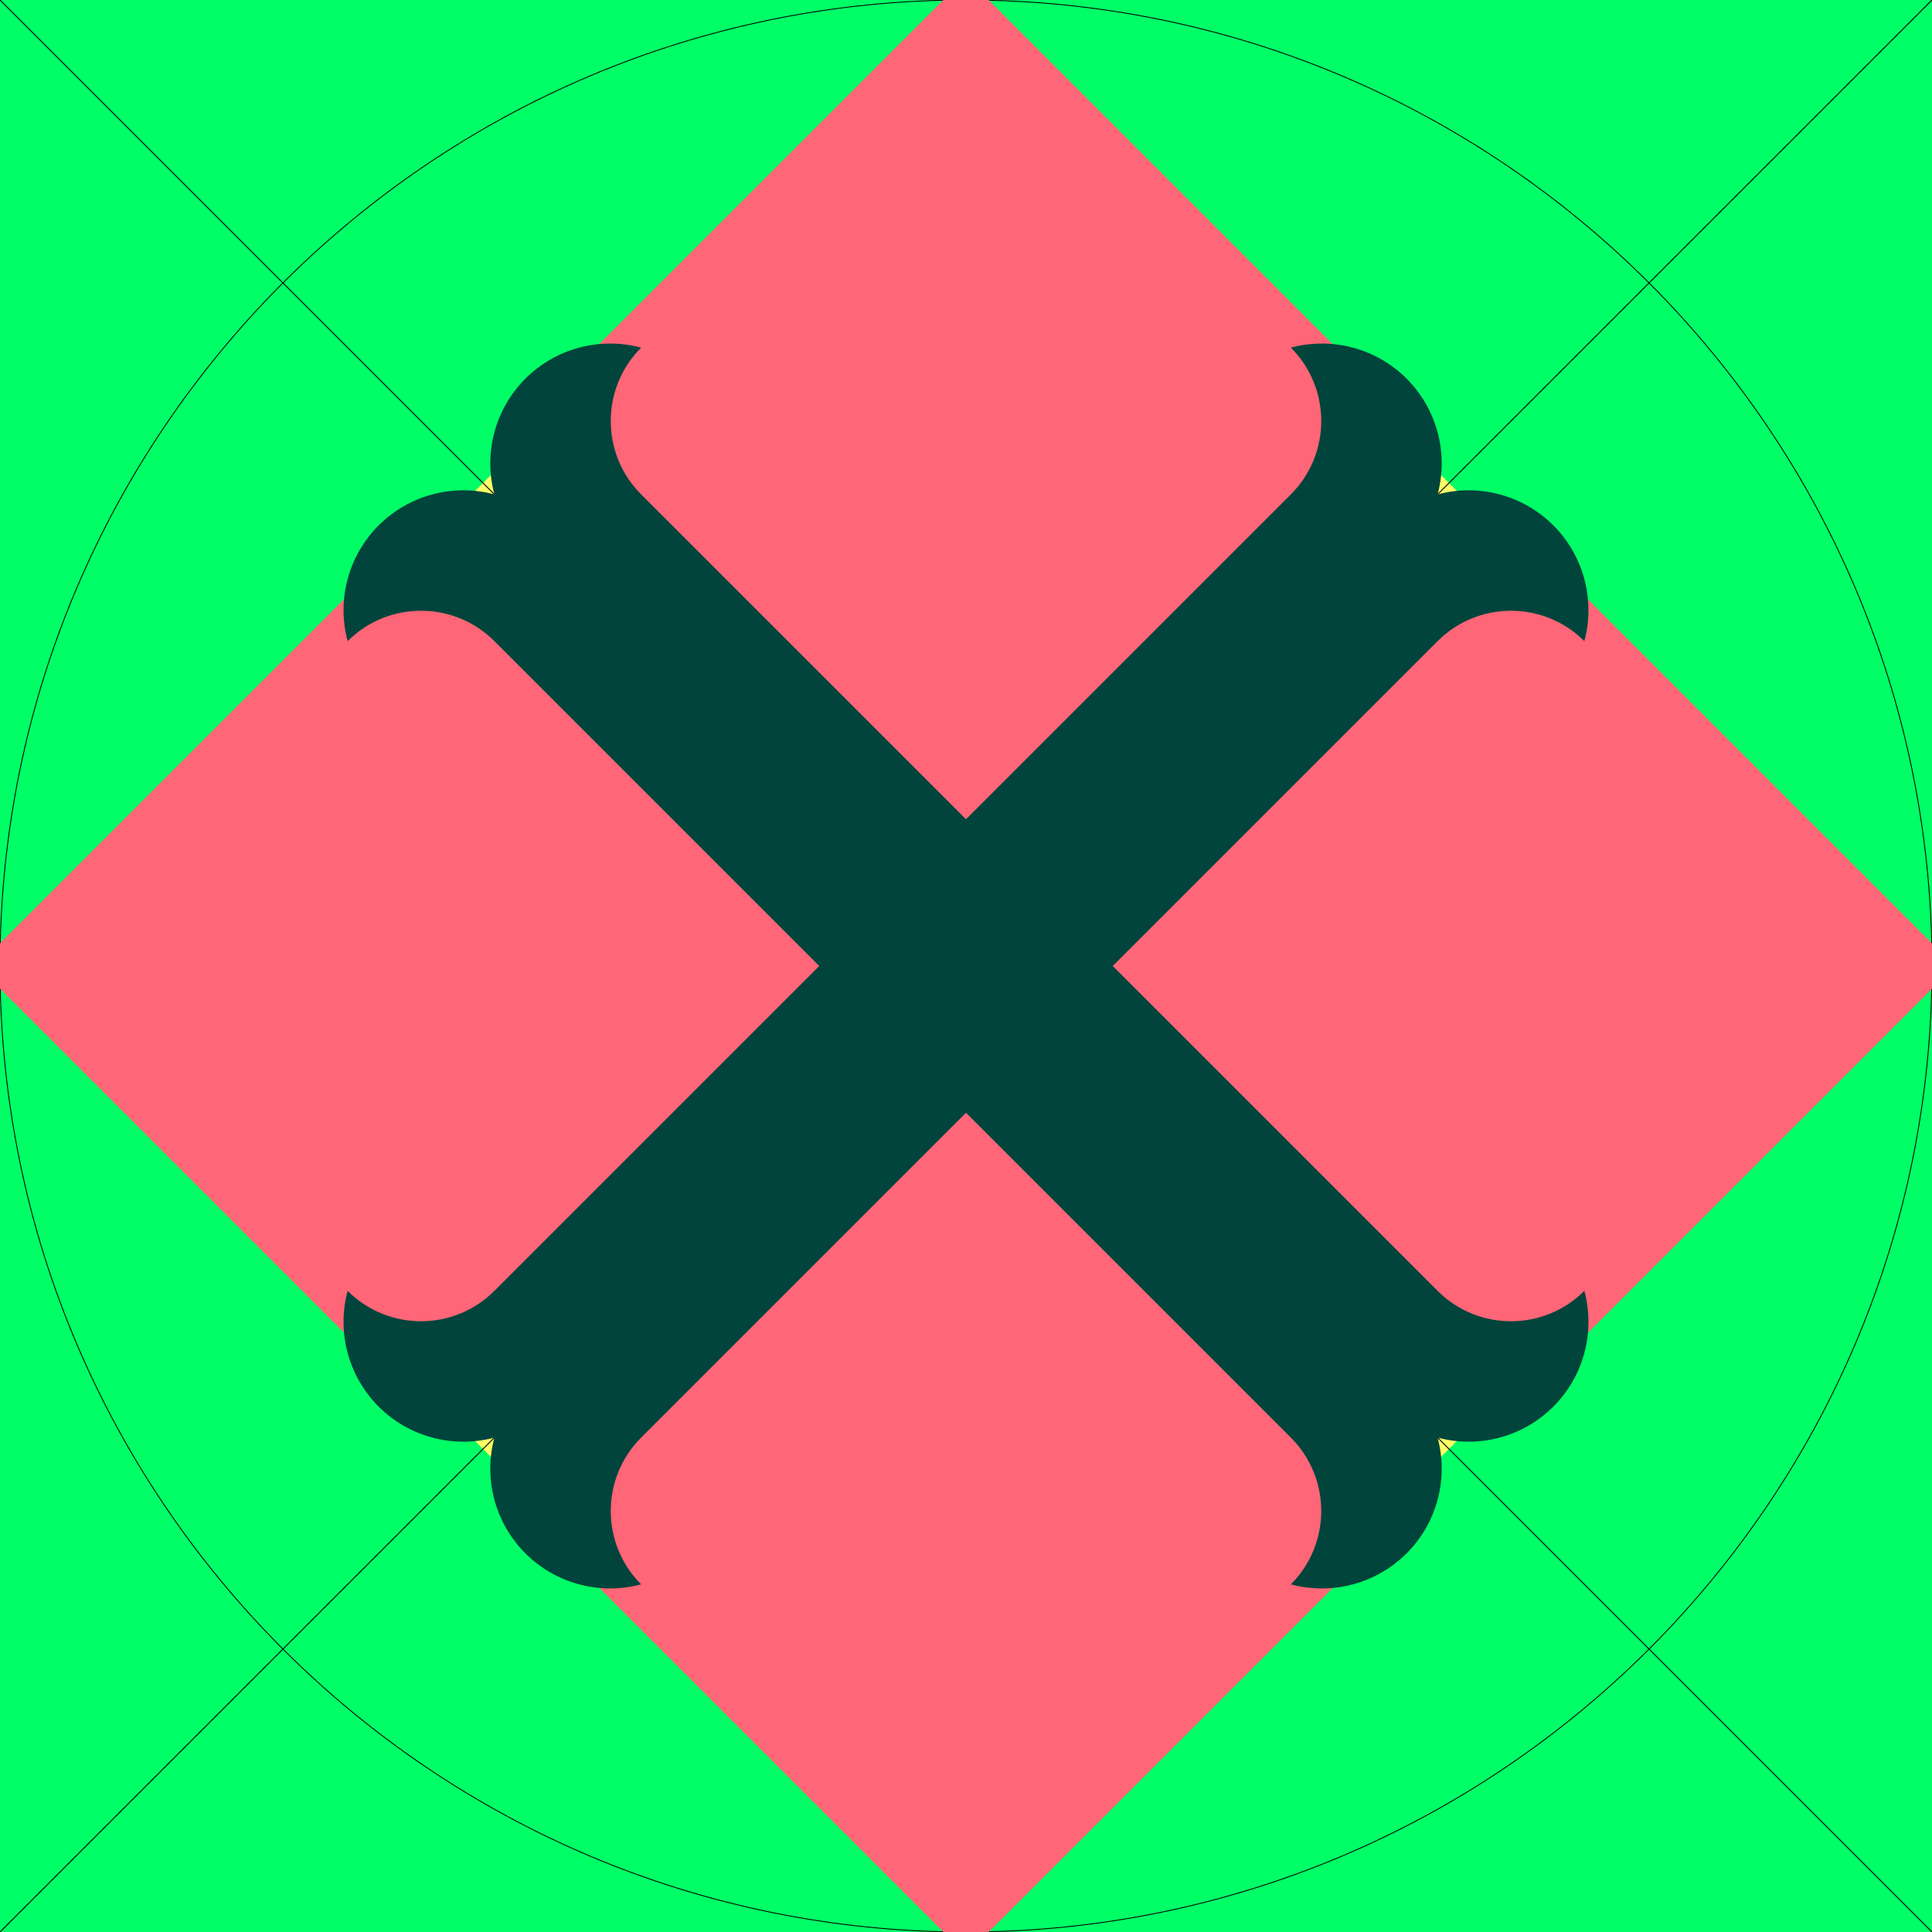
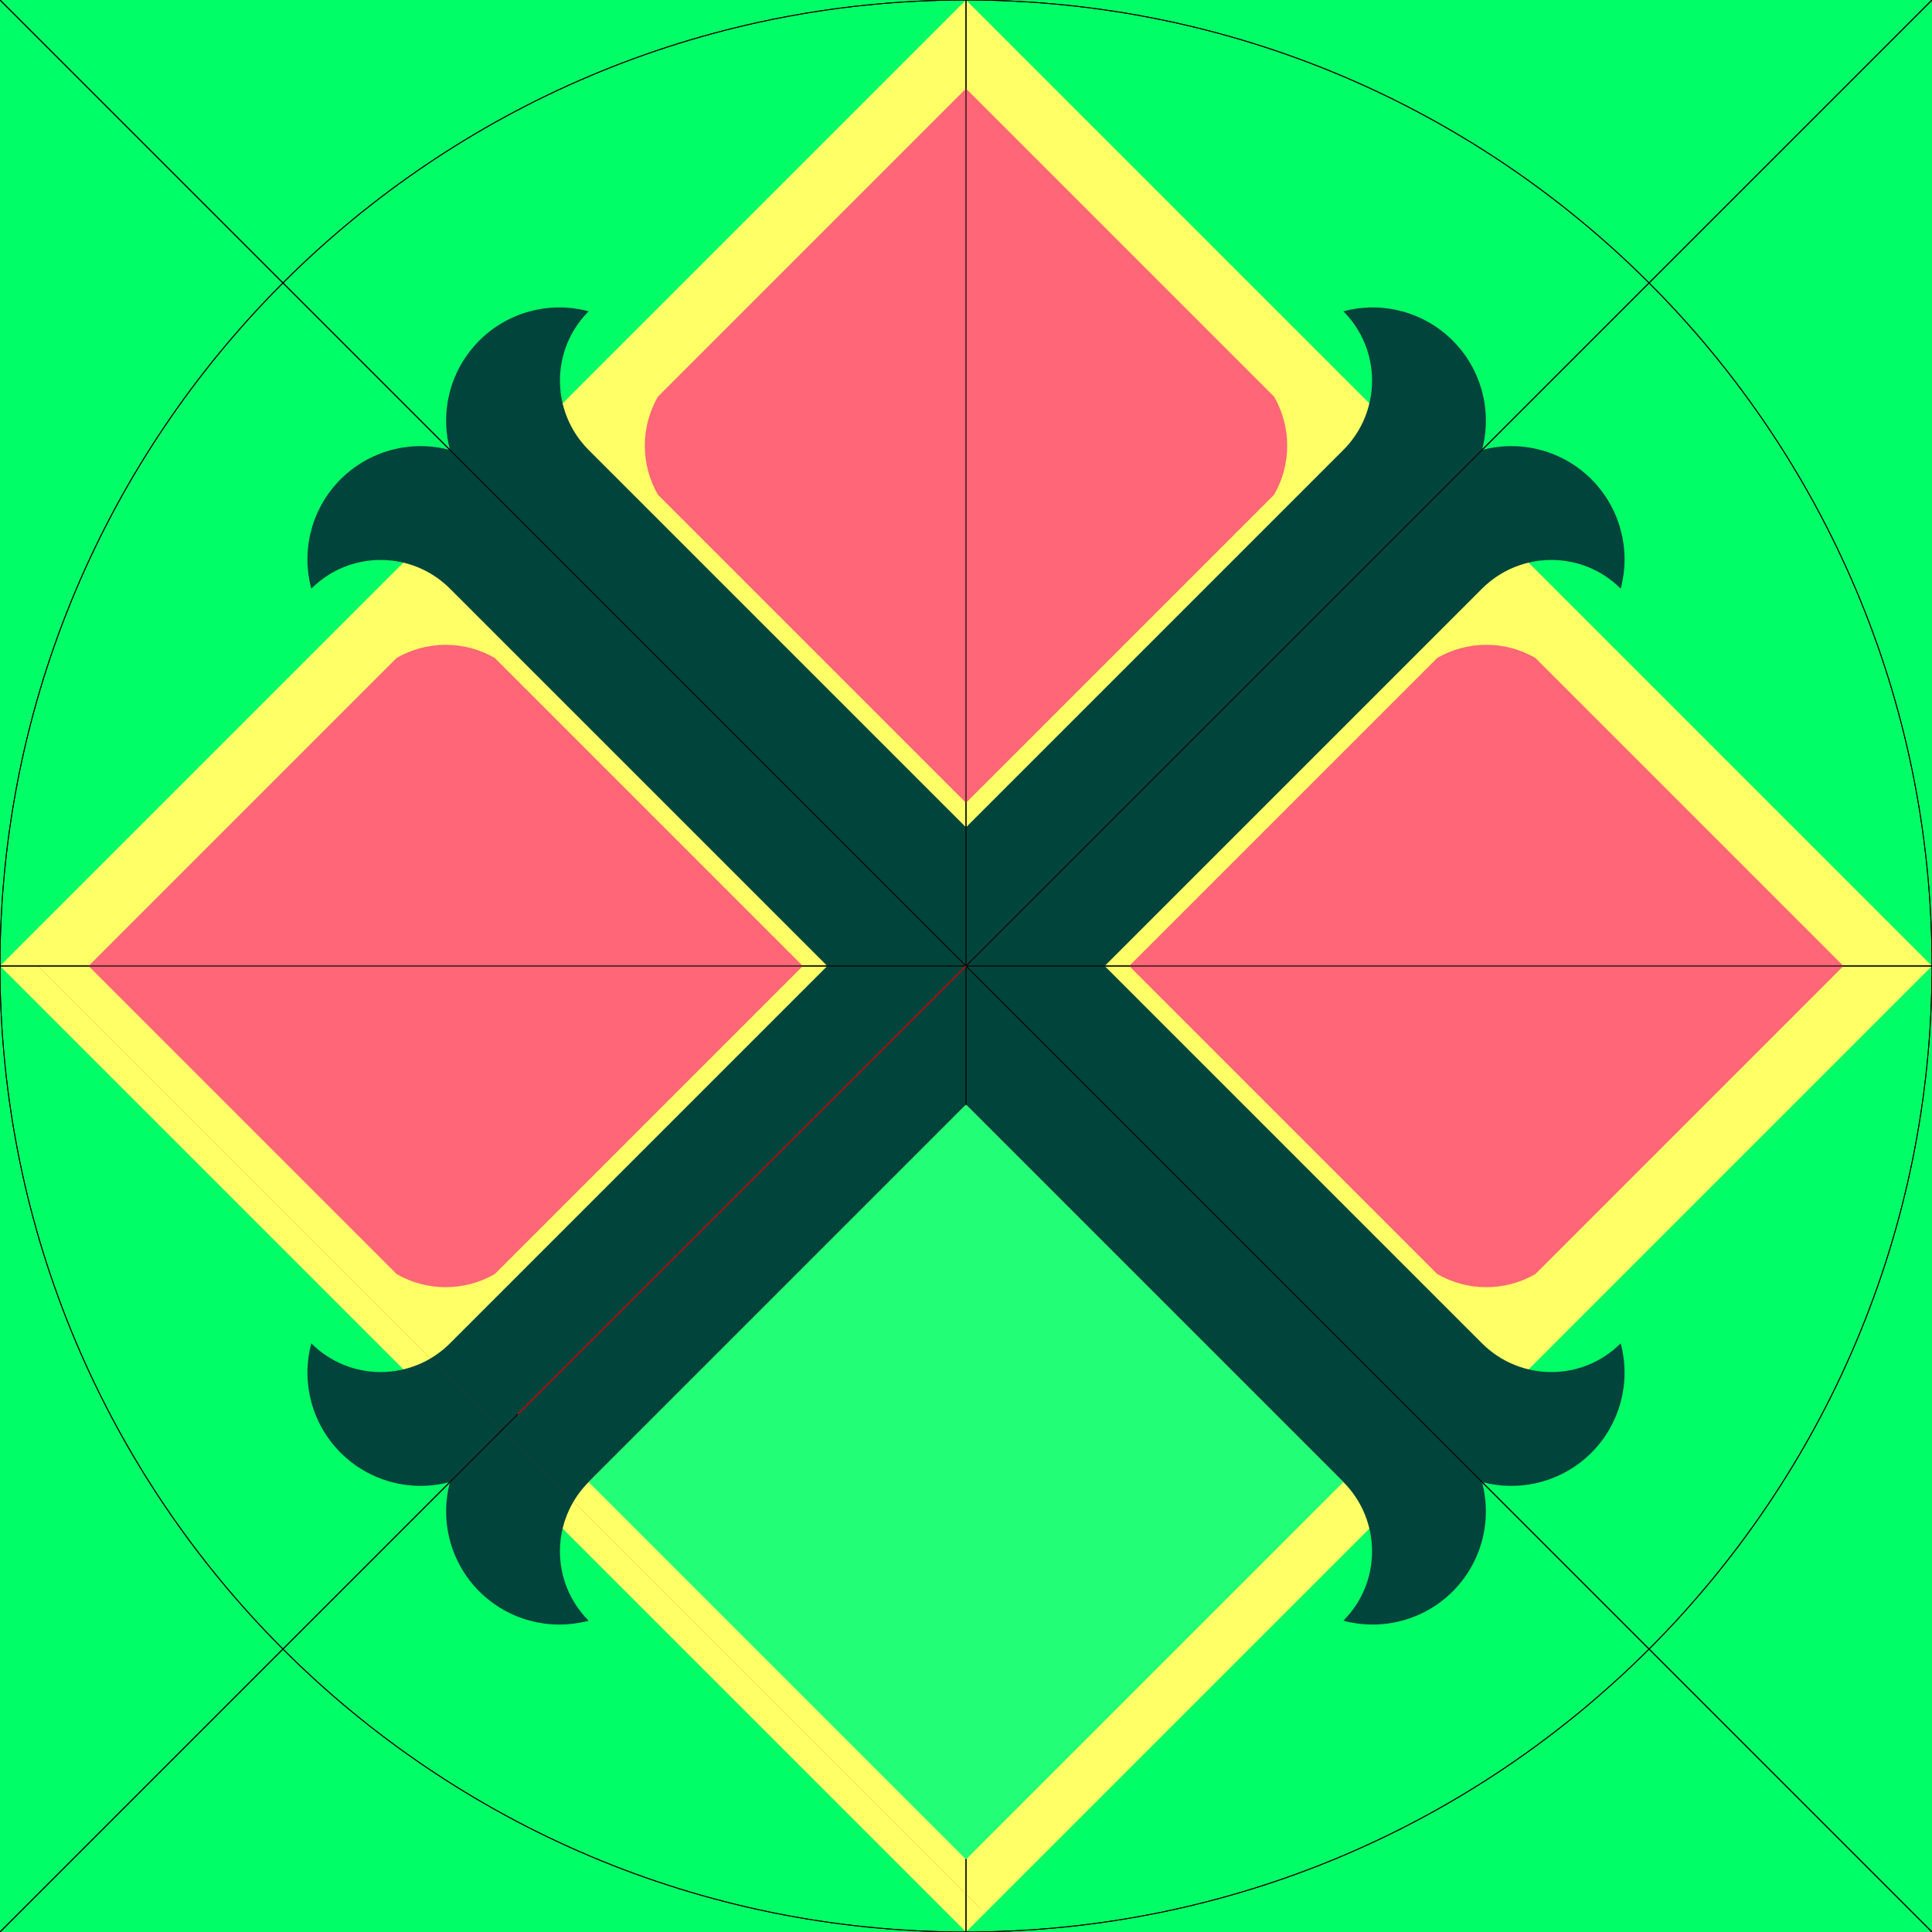
<svg xmlns="http://www.w3.org/2000/svg" width="100%" height="100%" viewBox="0 0 2048 2048" version="1.1" xml:space="preserve">
  <path fill="#00ff66" d=" M 0, 0 V 2048 H 2048 V 0 H 0 Z" />
  <path fill="#FFff66" d=" M 2048, 1024 L 1024, 0000 L 0000, 1024 L 1024, 2048 L 2048, 1024 Z" />
  <g id="Axis" stroke="black" stroke-width="0.9 px">
    <ellipse cx="1024" cy="1024" rx="1024" ry="1024" style="fill:rgb(246,246,246);fill-opacity:0;stroke:black;stroke-width:0.9px;" />
    <path d="M 0,    0    L 2048, 2048" />
    <path d="M 1024, 0    L 1024, 2048" />
    <path d="M 2048, 0    L 0,    2048" />
    <path d="M 0,    1024 L 2048, 1024" />
  </g>
-   <path fill="#ff6677" d=" M 1024, 1024 m +24, 0 l +500, +500 a +24, +24 0 0, 0 +24, 0 l +500, -500 l -500, -500 a +24, +24 0 0, 0 -24, 0 l -500, +500 Z" />
-   <path fill="#ff6677" d=" M 1024, 1024 m 0 -24 l +500, -500 a +24, +24 0 0, 0 0, -24 l -500, -500 l -500, +500 a +24, +24 0 0, 0 0, +24 l +500, +500 Z" />
-   <path fill="#ff6677" d=" M 1024, 1024 m -24, 0 l -500, -500 a +24, +24 0 0, 0 -24, 0 l -500, +500 l +500, +500 a +24, +24 0 0, 0 +24, 0 l +500, -500 Z" />
-   <path fill="#ff6677" d=" M 1024, 1024 m 0 +24 l -500, +500 a +24, +24 0 0, 0 0, +24 l +500, +500 l +500, -500 a +24, +24 0 0, 0 0, -24 l -500, -500 Z" />
-   <path fill="#00443C" d=" M 1024, 1024 m 155.563, 0  l +344.361, -344.361 a +110, +110 0 0, 1 +155.563, +00.00 a +127, +127 0 0, 0 -155.563, -155.563 a +127, +127 0 0, 0 -155.563, -155.563 a +110, +110 0 0, 1 +00.00, +155.563 l -344.361, +344.361  l -344.361, -344.361 a +110, +110 0 0, 1 +00.00, -155.563 a +127, +127 0 0, 0 -155.563, +155.563 a +127, +127 0 0, 0 -155.563, +155.563 a +110, +110 0 0, 1 +155.563, +00.00 l +344.361, +344.361  l -344.361, +344.361 a +110, +110 0 0, 1 -155.563, +00.00 a +127, +127 0 0, 0 +155.563, +155.563 a +127, +127 0 0, 0 +155.563, +155.563 a +110, +110 0 0, 1 +00.00, -155.563 l +344.361, -344.361  l +344.361, +344.361 a +110, +110 0 0, 1 +00.00, +155.563 a +127, +127 0 0, 0 +155.563, -155.563 a +127, +127 0 0, 0 +155.563, -155.563 a +110, +110 0 0, 1 -155.563, +00.00 l -344.361, -344.361  Z" />
+   <path fill="#ff6677" d=" M 1024, 1024 m +173, 0 l +326.55, +326.55 a +104, +104 0 0, 0 +104, 0 l +326.55, -326.55 l -326.55, -326.55 a +104, +104 0 0, 0 -104, 0 l -326.55, +326.55 Z" />
+   <path fill="#ff6677" d=" M 1024, 1024 m 0 -173 l +326.55, -326.55 a +104, +104 0 0, 0 0, -104 l -326.55, -326.55 l -326.55, +326.55 a +104, +104 0 0, 0 0, +104 l +326.55, +326.55 Z" />
+   <path fill="#ff6677" d=" M 1024, 1024 m -173, 0 l -326.55, -326.55 a +104, +104 0 0, 0 -104, 0 l -326.55, +326.55 l +326.55, +326.55 a +104, +104 0 0, 0 +104, 0 l +326.55, -326.55 Z" />
+   <path fill="#ff6677" d=" M 1024, 1024 m 0 +173 l -326.55, +326.55 a +104, +104 0 0, 0 0, +104 l +326.55, +326.55 l +326.55, -326.55 a +104, +104 0 0, 0 0, -104 l -326.55, -326.55 Z" />
+   <path fill="#00443C" d=" M 1024, 1024 m 147, 0  l +400, -400 a +104, +104 0 0, 1 +147, +00.00 a +120, +120 0 0, 0 -147, -147 a +120, +120 0 0, 0 -147, -147 a +104, +104 0 0, 1 +00.00, +147 l -400, +400  l -400, -400 a +104, +104 0 0, 1 +00.00, -147 a +120, +120 0 0, 0 -147, +147 a +120, +120 0 0, 0 -147, +147 a +104, +104 0 0, 1 +147, +00.00 l +400, +400  l -400, +400 a +104, +104 0 0, 1 -147, +00.00 a +120, +120 0 0, 0 +147, +147 a +120, +120 0 0, 0 +147, +147 a +104, +104 0 0, 1 +00.00, -147 l +400, -400  l +400, +400 a +104, +104 0 0, 1 +00.00, +147 a +120, +120 0 0, 0 +147, -147 a +120, +120 0 0, 0 +147, -147 a +104, +104 0 0, 1 -147, +00.00 l -400, -400  Z" />
+   <g id="Axis" stroke="black" stroke-width="0.9 px">
+     <ellipse cx="1024" cy="1024" rx="1024" ry="1024" style="fill:rgb(246,246,246);fill-opacity:0;stroke:black;stroke-width:0.9px;" />
+     <path d="M 0,    0    L 2048, 2048" />
+     <path d="M 1024, 0    L 1024, 2048" />
+     <path d="M 2048, 0    L 0,    2048" />
+     <path d="M 0,    1024 L 2048, 1024" />
+   </g>
+   <path fill="#22ff77" d=" M 1024, 1024 m 0 +147 l -400, +400 l +400, +400 l +400, -400 l -400, -400 Z" />
+   <path stroke="#ff0000" stroke-width="0.1" d="M 0, 1024 m 40, 0    l 1000, 1000" />
+   <path stroke="#ff0000" stroke-width="1" transform="translate(1024,1024) rotate(135)" d="M 0 0 h 567.75 h 104" />
</svg>
